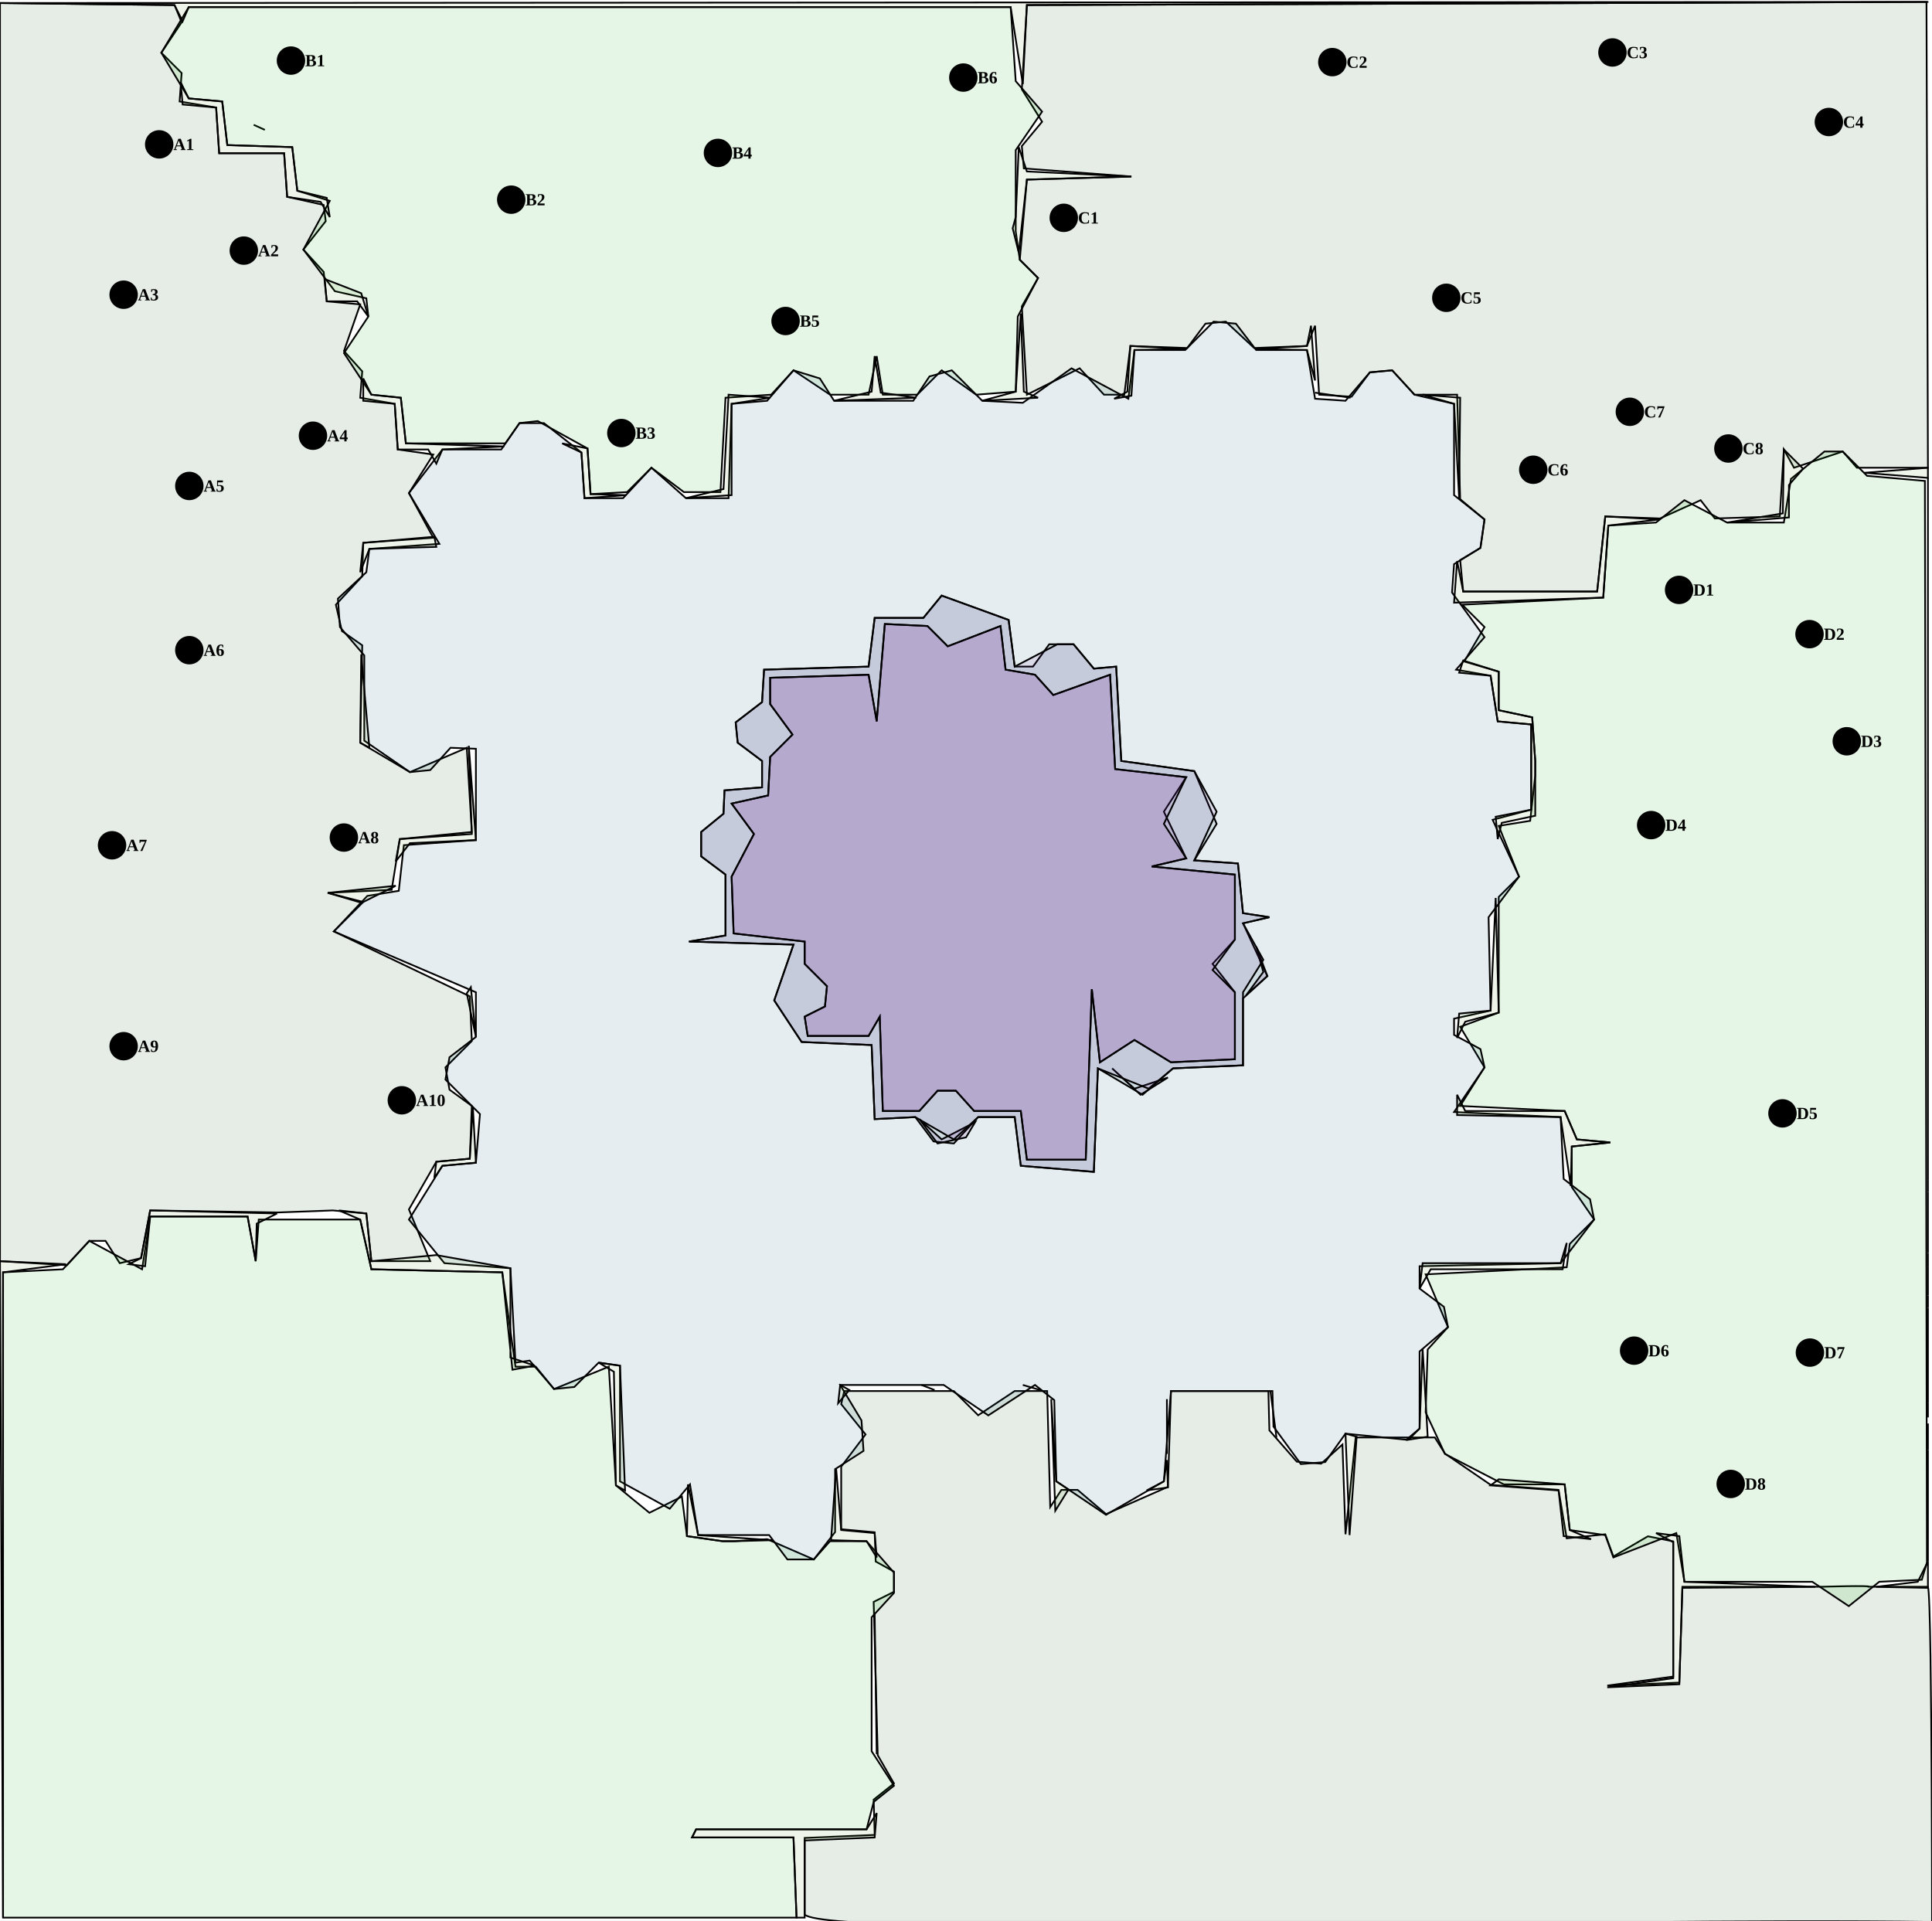
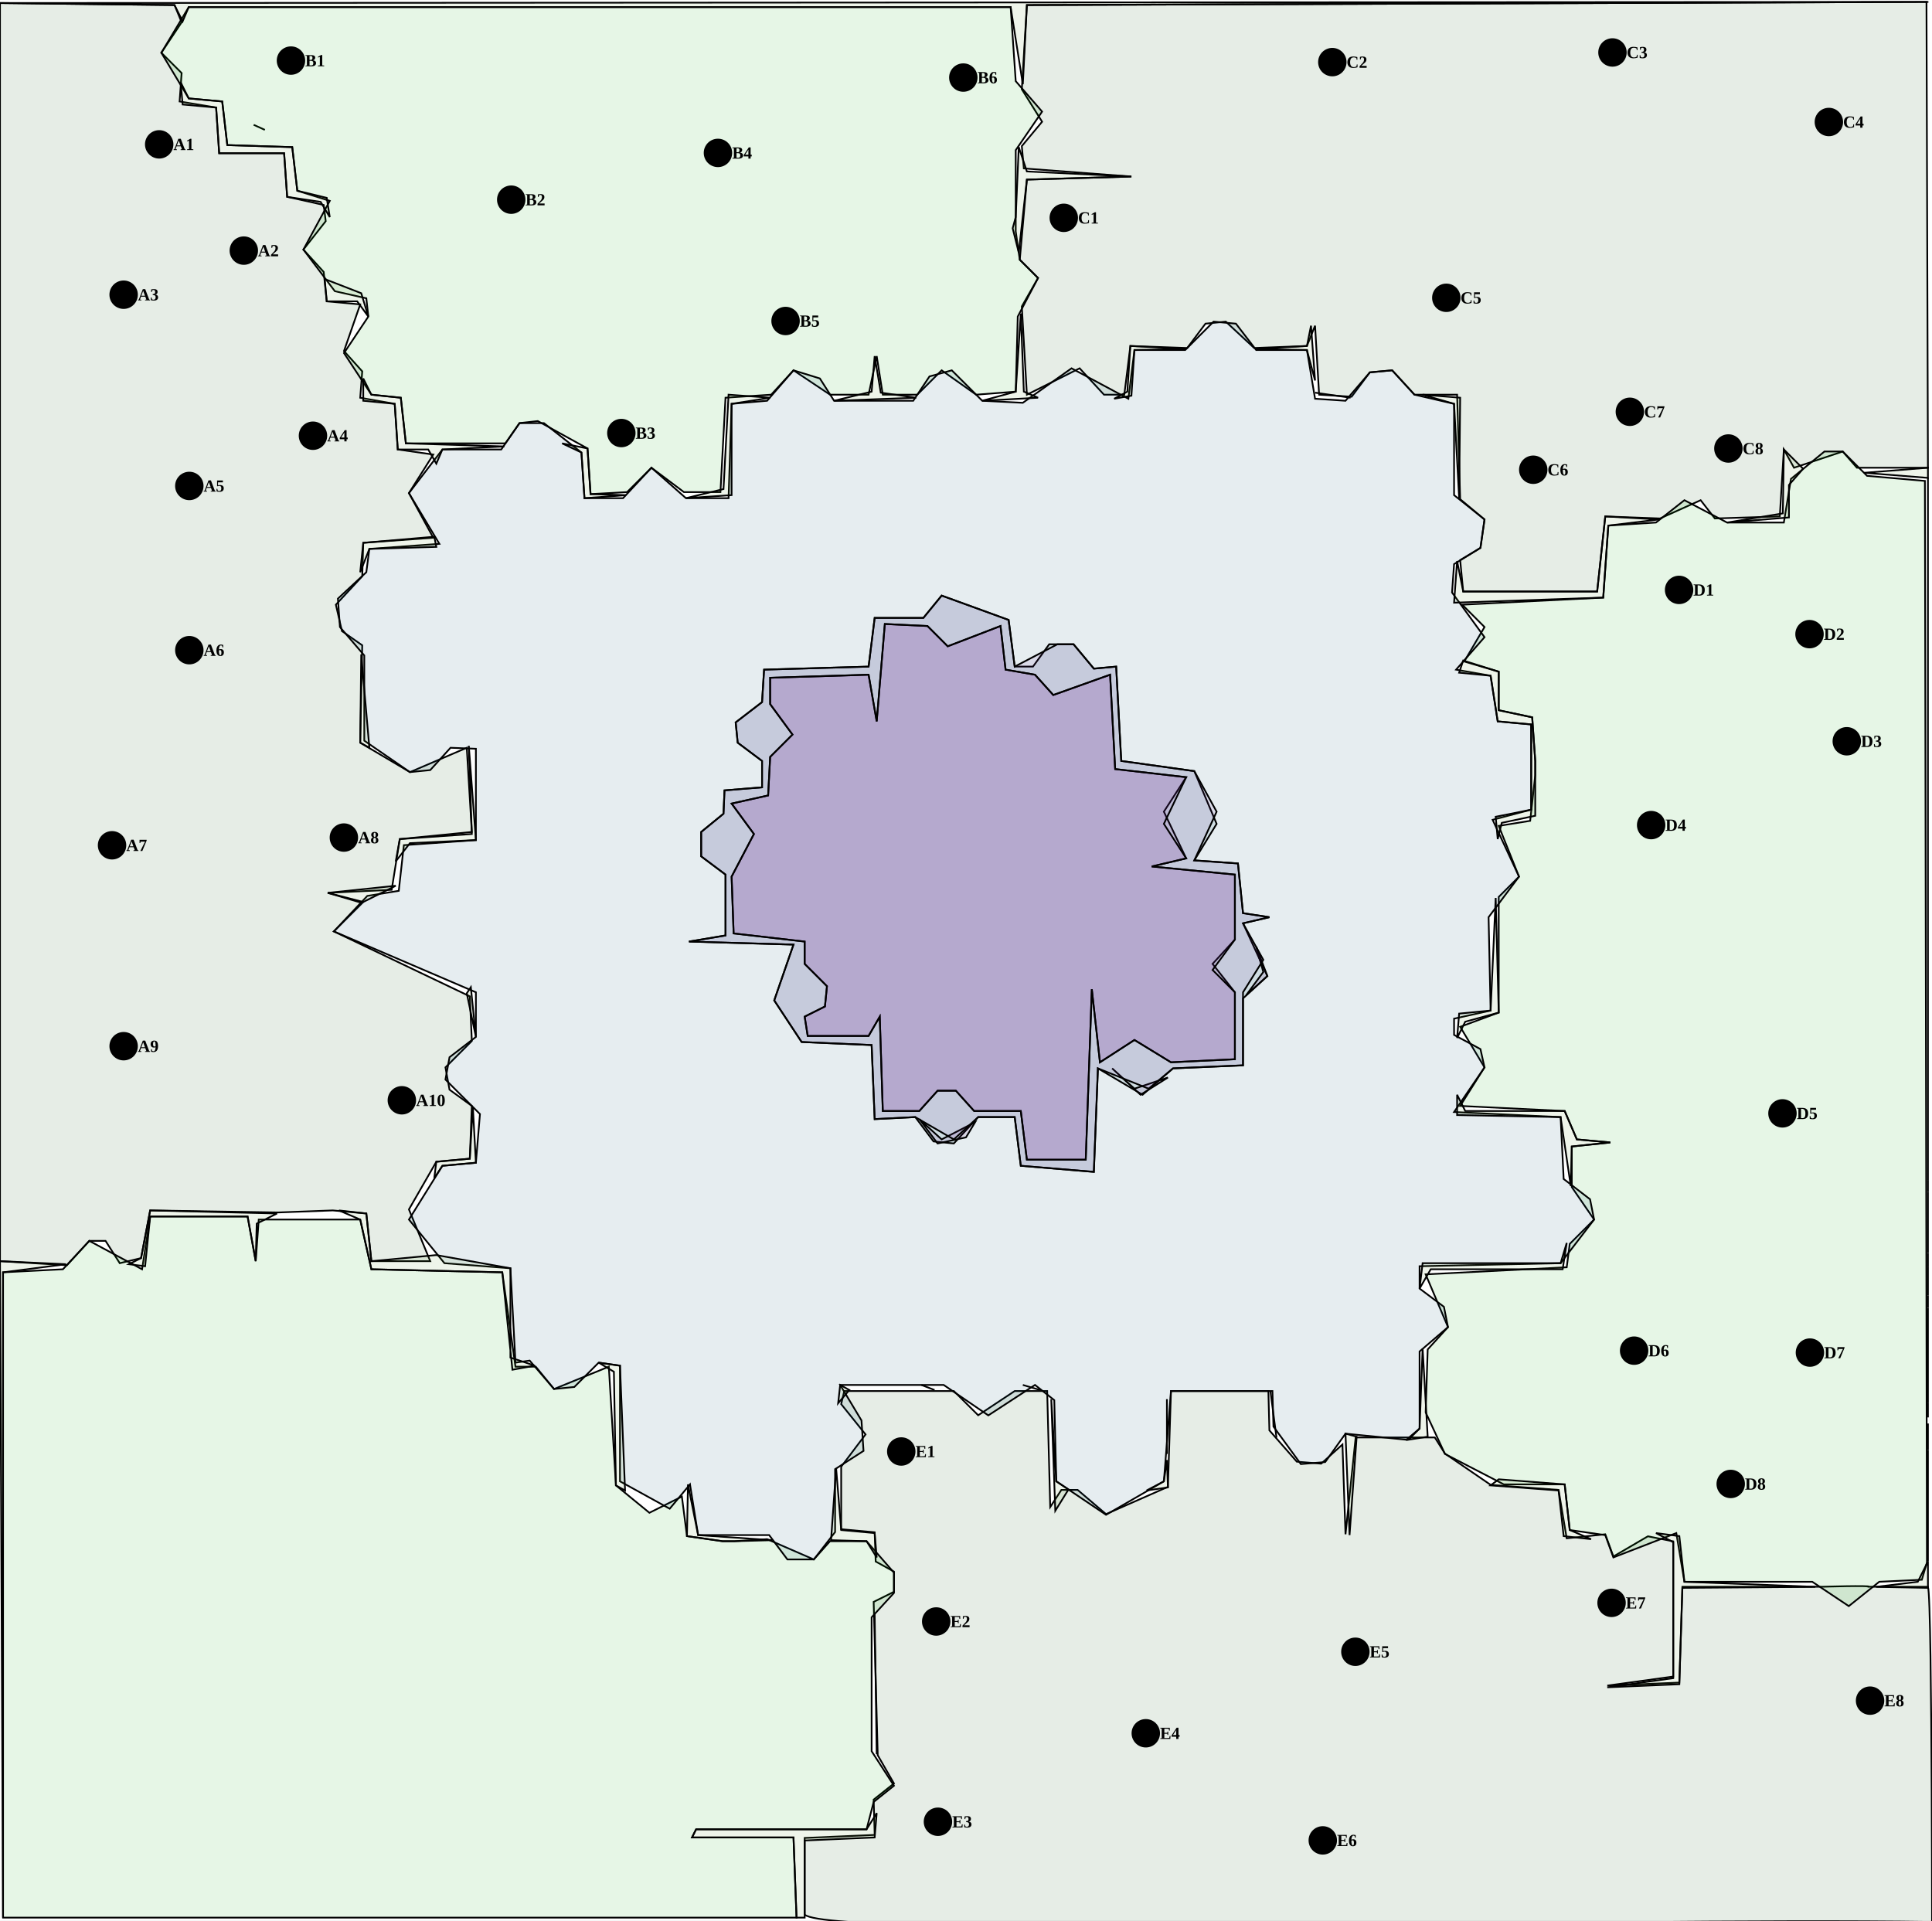
<svg xmlns="http://www.w3.org/2000/svg" width="1360" height="1352" viewBox="0 0 1360 1352">
  <rect x="0" y="0" width="1360" height="1352" fill="white" />
  <g>
    <path d="M 0 2.14 L 122.86 3.57 L 127.86 15.71 L 113.57 37.14 L 127.86 51.43 L 126.43 71.43 L 152.14 75.71 L 154.29 107.86 L 200 107.86 L 202.14 138.57 L 227.86 144.29 L 229.29 155.71 L 213.57 175.71 L 227.86 191.43 L 230 212.14 L 253.57 214.29 L 242.14 247.14 L 255 261.43 L 253.57 280 L 277.86 284.29 L 280 316.43 L 305 320 L 287.86 347.14 L 305 378.57 L 255.71 382.14 L 255 405.71 L 236.43 425.71 L 240.71 444.29 L 255 454.29 L 253.57 522.86 L 288.57 543.57 L 328.57 526.43 L 332.14 585.71 L 281.43 590.71 L 275.71 626.43 L 230.71 628.57 L 255 635.71 L 235 655.71 L 330.71 701.43 L 332.14 732.86 L 313.57 751.43 L 316.43 767.14 L 332.14 778.57 L 330.71 815.71 L 307.14 817.86 L 287.86 851.43 L 302.86 887.86 L 261.43 887.86 L 257.86 854.29 L 234.29 852.14 L 195.71 853.57 L 105.71 852.14 L 99.29 885.71 L 84.29 889.29 L 74.29 873.57 L 62.86 873.57 L 47.14 890.71 L 0 887.86 L 0 2.14 Z" fill="#024701" fill-opacity="0.10" stroke="#000000" stroke-width="1.2" />
    <path d="M 1357.14 329.29 L 1307.14 329.29 L 1297.14 317.86 L 1262.86 329.29 L 1255.71 316.43 L 1252.86 363.57 L 1207.14 365 L 1197.14 352.14 L 1168.57 365 L 1130 363.57 L 1124.29 416.43 L 1030 416.43 L 1027.86 394.29 L 1042.14 385.71 L 1045 365.71 L 1027.86 351.43 L 1025.71 277.86 L 995.71 277.86 L 980 260.71 L 964.29 262.14 L 951.43 279.29 L 928.57 277.86 L 925.71 229.29 L 920 243.57 L 882.86 245 L 862.86 226.43 L 848.57 227.86 L 835.71 245 L 795.71 243.57 L 791.43 277.86 L 777.14 277.86 L 760 259.29 L 722.86 277.86 L 719.29 215.71 L 730.71 195.71 L 717.86 182.86 L 722.86 126.43 L 796.43 124.29 L 720.71 118.57 L 719.29 102.86 L 733.57 85.71 L 719.29 62.86 L 722.86 3.57 L 1356.118 1.352 L 1357.14 329.29 Z" fill="#024701" fill-opacity="0.10" stroke="#000000" stroke-width="1.2" />
    <path d="M1357.14,830.71 L1357.14,336.43 Z" fill="#024701" fill-opacity="0.10" stroke="#000000" stroke-width="1.2" />
    <path d="M1357.14,882.14 L1357.14,839.29 Z" fill="#024701" fill-opacity="0.10" stroke="#000000" stroke-width="1.2" />
    <path d="M1357.14,912.14 L1357.14,892.14 Z" fill="#024701" fill-opacity="0.10" stroke="#000000" stroke-width="1.2" />
    <path d="M1357.14,987.86 L1357.14,920.71 Z" fill="#024701" fill-opacity="0.10" stroke="#000000" stroke-width="1.2" />
    <path d="M1357.14,1099.29 L1357.14,1020.71 Z" fill="#024701" fill-opacity="0.10" stroke="#000000" stroke-width="1.2" />
    <path d="M 566.43 1347.89 L 566.43 1293.91 L 615.71 1291.78 L 615 1266.92 L 629.29 1255.56 L 617.86 1235.67 L 615 1127.72 L 629.29 1120.62 L 629.29 1106.41 L 616.43 1099.31 L 615.71 1078.72 L 592.14 1076.58 L 592.14 1032.56 L 609.29 1009.83 L 592.14 988.517 L 594.29 979.29 L 671.43 979.29 L 688.57 996.333 L 714.29 979.29 L 737.14 979.29 L 739.29 1060.96 L 747.14 1048.89 L 758.57 1048.89 L 778.57 1065.93 L 822.14 1046.75 L 824.29 979.29 L 892.86 979.29 L 893.57 1006.98 L 912.86 1029.01 L 930 1030.42 L 945 1016.92 L 947.14 1080.13 L 954.29 1011.95 L 1010 1011.95 L 1017.14 1023.32 L 1049.29 1045.33 L 1097.14 1048.89 L 1102.86 1082.98 L 1130 1080.13 L 1135.71 1095.76 L 1160 1081.56 L 1177.86 1085.11 L 1177.86 1180.28 L 1131.43 1186.67 L 1182.14 1184.54 L 1184.29 1117.07 L 1282.86 1117.07 C 1282.86 1117.07 1317.16 1116.04 1315.71 1117.07 L 1357.14 1117.07 C 1360.34 1124.97 1359.992 1413.1 1360.071 1361.619 C 1360.118 1330.863 1410.033 1353.778 1360.432 1353.051 C 1127.58 1349.638 585.441 1365.21 566.43 1347.89 Z" fill="#024701" fill-opacity="0.10" stroke="#000000" stroke-width="1.2" style="" />
    <path d="M178.57,87.86 L186.43,91.43 L178.57,87.86 Z" fill="#024701" fill-opacity="0.10" stroke="#000000" stroke-width="1.2" />
    <path d="M398.57,106.43 L398.57,106.43 Z" fill="#024701" fill-opacity="0.10" stroke="#000000" stroke-width="1.2" />
    <path d="M427.14,186.43 L427.14,186.43 Z" fill="#024701" fill-opacity="0.10" stroke="#000000" stroke-width="1.2" />
    <path d="M558.57,207.86 L558.57,207.86 Z" fill="#024701" fill-opacity="0.10" stroke="#000000" stroke-width="1.2" />
    <path d="M692.86,242.14 L692.86,242.14 Z" fill="#024701" fill-opacity="0.10" stroke="#000000" stroke-width="1.2" />
    <path d="M1315.71,937.86 L1315.71,937.86 Z" fill="#024701" fill-opacity="0.10" stroke="#000000" stroke-width="1.2" />
    <path d="M100.00,949.29 L100.00,949.29 Z" fill="#024701" fill-opacity="0.10" stroke="#000000" stroke-width="1.2" />
    <path d="M1184.29,986.43 L1184.29,986.43 Z" fill="#024701" fill-opacity="0.10" stroke="#000000" stroke-width="1.2" />
    <path d="M307.14,1083.57 L307.14,1083.57 Z" fill="#024701" fill-opacity="0.10" stroke="#000000" stroke-width="1.2" />
    <path d="M54.29,1130.71 L54.29,1130.71 Z" fill="#024701" fill-opacity="0.10" stroke="#000000" stroke-width="1.2" />
    <path d="M478.57,1137.86 L478.57,1137.86 Z" fill="#024701" fill-opacity="0.10" stroke="#000000" stroke-width="1.2" />
    <path d="M258.57,1230.71 L258.57,1230.71 Z" fill="#024701" fill-opacity="0.10" stroke="#000000" stroke-width="1.2" />
    <path d="M 2.14 1350 L 2.14 895.71 L 44.29 893.57 L 62.86 873.57 L 100 893.57 L 105.71 856.43 L 174.29 856.43 L 180 887.86 L 182.14 858.57 L 253.57 858.57 L 261.43 893.57 L 353.57 895.71 L 362.86 962.14 L 377.14 962.14 L 390 977.86 L 428.57 962.14 L 433.57 1045.71 L 457.14 1065 L 480 1053.57 L 483.57 1081.43 L 508.57 1085 L 517.14 1085 L 540 1083.57 L 572.86 1097.86 L 584.29 1085 L 610 1085 L 629.29 1107.14 L 629.29 1121.43 L 613.57 1138.57 L 613.57 1232.86 L 629.29 1257.14 L 615 1268.57 L 610 1287.86 L 490 1287.86 L 487.14 1293.57 L 558.57 1293.57 L 560.71 1350 L 2.14 1350 Z" fill="#01a903" fill-opacity="0.10" stroke="#000000" stroke-width="1.2" />
    <path d="M 132.86 5 L 711.43 5 L 715 57.14 L 733.57 78.57 L 715 105.71 L 715 152.86 L 715 162.86 L 717.86 182.86 L 730.71 195.71 L 716.43 222.86 L 715 275.71 L 687.14 277.86 L 662.86 260.71 L 645.71 277.86 L 621.43 277.86 L 617.14 250.71 L 611.43 277.86 L 584.29 277.86 L 558.57 260.71 L 542.86 277.86 L 510.71 280 L 507.14 346.43 L 481.43 346.43 L 458.57 329.29 L 441.43 346.43 L 415.71 347.86 L 413.57 315.71 L 378.57 296.43 L 365.71 297.86 L 355.71 312.14 L 285.71 312.14 L 282.14 280 L 261.43 277.86 L 242.14 248.57 L 259.29 222.86 L 257.86 210 L 235.71 205 L 213.57 175.71 L 232.14 141.43 L 209.29 134.29 L 205.71 103.57 L 160 102.14 L 156.43 71.43 L 132.86 69.29 L 113.57 37.14 L 132.86 5 Z" fill="#01a903" fill-opacity="0.10" stroke="#000000" stroke-width="1.2" />
    <path d="M 1284.29 317.86 L 1297.14 317.86 L 1314.29 335 L 1355 338.57 L 1356.43 1100 L 1352.86 1112.14 L 1322.86 1113.57 L 1301.43 1130.71 L 1275.71 1113.57 L 1185.71 1113.57 L 1180 1079.29 L 1135.71 1096.43 L 1130 1080.71 L 1105 1077.14 L 1101.43 1045 L 1058.57 1045 L 1017.14 1023.57 L 1003.57 994.29 L 1005 950 L 1019.29 934.29 L 1003.57 897.14 L 1102.86 892.14 L 1105 875.71 L 1122.14 858.57 L 1106.43 835.71 L 1106.43 807.14 L 1133.57 804.29 L 1110 802.14 L 1101.43 782.14 L 1027.86 778.57 L 1045 751.43 L 1027.86 722.86 L 1055 712.86 L 1055 631.43 L 1069.29 617.14 L 1055 581.43 L 1077.14 577.86 L 1080.71 545.71 L 1080.71 535.71 L 1078.57 505 L 1055 500 L 1055 472.86 L 1030.71 465.71 L 1045 441.43 L 1029.29 425.71 L 1128.57 420.71 L 1132.14 370 L 1165.71 367.86 L 1185.71 352.14 L 1215.71 367.86 L 1255.71 367.86 L 1260.71 337.14 L 1284.29 317.86 Z" fill="#01a903" fill-opacity="0.10" stroke="#000000" stroke-width="1.2" />
    <path d="M 854.29 226.43 L 870 227.86 L 884.29 246.43 L 920 246.43 L 925.71 280.71 L 947.14 282.14 L 964.29 262.14 L 980 260.71 L 995.71 277.86 L 1023.57 284.29 L 1023.57 348.57 L 1045 365.71 L 1042.14 385.71 L 1023.57 397.14 L 1022.14 417.14 L 1045 448.57 L 1025 471.43 L 1049.29 475.71 L 1054.29 507.86 L 1077.86 510 L 1077.86 570 L 1050.71 577.14 L 1069.29 617.14 L 1047.86 645.71 L 1049.29 711.43 L 1023.57 717.14 L 1023.57 728.57 L 1042.14 738.57 L 1045 751.43 L 1023.57 782.86 L 1098.57 786.43 L 1100.71 830 L 1119.29 844.29 L 1122.14 858.57 L 1098.57 889.29 L 999.29 891.43 L 999.29 907.14 L 1016.43 920 L 1019.29 934.29 L 999.29 951.43 L 999.29 1005.71 L 990 1013.57 L 947.14 1009.29 L 932.86 1029.29 L 915.71 1030.71 L 896.43 1004.29 L 895.71 979.29 L 824.29 979.29 L 819.29 1042.86 L 778.57 1066.43 L 743.57 1042.86 L 742.14 985.71 L 728.57 975 L 695.71 996.43 L 664.29 975 L 591.43 975 L 606.43 1000 L 607.86 1021.43 L 587.86 1034.29 L 587.86 1078.57 L 572.86 1097.86 L 554.29 1097.86 L 541.43 1080.71 L 491.43 1080.71 L 485.71 1045 L 471.43 1062.14 L 436.43 1042.86 L 436.43 961.43 L 421.43 959.29 L 404.29 976.43 L 390 977.86 L 372.86 957.86 L 362.86 959.29 L 359.29 892.86 L 312.86 889.29 L 287.86 858.57 L 311.43 820.71 L 335 818.57 L 337.86 784.29 L 313.57 760 L 316.43 744.29 L 335 730 L 335 698.57 L 235 655.71 L 258.57 630.71 L 280.71 627.14 L 284.29 595 L 335 591.43 L 335 527.14 L 317.14 526.43 L 302.86 542.14 L 288.57 543.57 L 256.43 521.43 L 256.43 461.43 L 239.29 441.43 L 237.86 421.43 L 257.86 402.86 L 260 386.43 L 309.29 382.86 L 287.86 347.14 L 311.43 316.43 L 352.86 316.43 L 365.71 297.86 L 382.86 297.86 L 409.29 318.57 L 411.43 350.71 L 438.57 350.71 L 458.57 329.29 L 482.86 350.71 L 512.86 350.71 L 515 284.29 L 540 282.14 L 558.57 260.71 L 577.14 266.43 L 587.14 282.14 L 642.86 282.14 L 654.29 265 L 670 260.71 L 691.43 282.14 L 720 283.57 L 754.29 259.29 L 794.29 280.71 L 798.57 246.43 L 834.29 246.43 L 854.29 226.43 Z" fill="#034e6a" fill-opacity="0.10" stroke="#000000" stroke-width="1.2" />
    <path d="M662.86,419.29 L650.00,435.00 L615.71,435.00 L611.43,469.29 L537.86,471.43 L536.43,494.29 L517.86,508.57 L519.29,522.86 L536.43,535.71 L536.43,554.29 L510.00,556.43 L509.29,572.86 L493.57,585.71 L493.57,602.86 L510.71,615.71 L510.71,658.57 L485.00,662.86 L558.57,665.00 L545.00,704.29 L564.29,733.57 L613.57,735.71 L615.71,787.86 L644.29,786.43 L657.14,803.57 L671.43,805.00 L688.57,786.43 L714.29,786.43 L718.57,820.71 L770.00,825.00 L772.86,752.14 L804.29,770.71 L825.71,752.14 L875.00,750.00 L875.00,702.86 L892.14,687.14 L875.00,650.00 L893.57,645.71 L875.00,642.86 L871.43,607.86 L840.71,605.71 L856.43,580.00 L840.71,542.86 L789.29,535.71 L785.71,469.29 L770.00,470.71 L755.71,453.57 L738.57,453.57 L727.14,469.29 L714.29,469.29 L710.00,436.43 L662.86,419.29 Z" fill="#034e6a" fill-opacity="0.10" stroke="#000000" stroke-width="1.2" />
    <path d="M798.57,423.57 L798.57,423.57 Z" fill="#034e6a" fill-opacity="0.10" stroke="#000000" stroke-width="1.2" />
    <path d="M622.86,439.29 L652.86,440.71 L667.14,455.00 L704.29,440.71 L707.86,471.43 L728.57,475.00 L741.43,489.29 L781.43,475.00 L785.00,541.43 L835.00,547.14 L819.29,571.43 L835.00,604.29 L810.71,610.00 L869.29,615.71 L869.29,661.43 L853.57,678.57 L869.29,698.57 L869.29,745.71 L824.29,747.86 L798.57,732.14 L774.29,747.86 L768.57,696.43 L764.29,816.43 L722.86,816.43 L718.57,782.14 L685.71,782.14 L672.86,767.86 L660.00,767.86 L647.14,782.14 L621.43,782.14 L619.29,715.71 L611.43,729.29 L568.57,729.29 L566.43,715.71 L580.71,708.57 L582.14,694.29 L566.43,678.57 L566.43,662.86 L516.43,657.14 L515.00,617.14 L530.71,587.14 L515.00,565.71 L540.71,560.00 L542.14,532.86 L557.86,517.14 L542.14,495.71 L542.14,477.14 L611.43,475.00 L617.14,507.86 L622.86,439.29 Z" fill="#600880" fill-opacity="0.10" stroke="#000000" stroke-width="1.2" />
    <path d="M738.57,453.57 L738.57,453.57 Z" fill="#600880" fill-opacity="0.10" stroke="#000000" stroke-width="1.2" />
    <path d="M884.29,666.43 L892.14,687.14 L877.14,700.71 L889.29,684.29 L884.29,666.43 Z" fill="#600880" fill-opacity="0.10" stroke="#000000" stroke-width="1.2" />
    <path d="M782.86,752.14 L798.57,766.43 L822.14,758.57 L802.86,770.71 L782.86,752.14 Z" fill="#600880" fill-opacity="0.10" stroke="#000000" stroke-width="1.2" />
    <path d="M647.14,787.86 L662.86,802.14 L686.43,790.00 L680.00,800.71 L660.00,805.00 L647.14,787.86 Z" fill="#600880" fill-opacity="0.10" stroke="#000000" stroke-width="1.2" />
    <path d="M891.43,837.86 L891.43,837.86 Z" fill="#600880" fill-opacity="0.10" stroke="#000000" stroke-width="1.2" />
    <path d="M914.29,839.29 L914.29,839.29 Z" fill="#600880" fill-opacity="0.10" stroke="#000000" stroke-width="1.2" />
    <path d="M900.00,840.71 L900.00,840.71 Z" fill="#600880" fill-opacity="0.10" stroke="#000000" stroke-width="1.2" />
    <path d="M921.43,840.71 L921.43,840.71 Z" fill="#600880" fill-opacity="0.10" stroke="#000000" stroke-width="1.2" />
    <path d="M724.29,887.86 L724.29,887.86 Z" fill="#600880" fill-opacity="0.10" stroke="#000000" stroke-width="1.2" />
    <path d="M727.14,902.14 L727.14,902.14 Z" fill="#600880" fill-opacity="0.10" stroke="#000000" stroke-width="1.2" />
    <path d="M735.71,902.14 L735.71,902.14 Z" fill="#600880" fill-opacity="0.10" stroke="#000000" stroke-width="1.2" />
    <path d="M742.86,903.57 L742.86,903.57 Z" fill="#600880" fill-opacity="0.10" stroke="#000000" stroke-width="1.2" />
    <path d="M562.86,960.71 L562.86,960.71 Z" fill="#600880" fill-opacity="0.10" stroke="#000000" stroke-width="1.2" />
    <path d="M515.71,969.29 L515.71,969.29 Z" fill="#600880" fill-opacity="0.10" stroke="#000000" stroke-width="1.2" />
    <path d="M565.71,969.29 L565.71,969.29 Z" fill="#600880" fill-opacity="0.10" stroke="#000000" stroke-width="1.2" />
    <path d="M 1357.471 1.352 L 722.86 3.57 L 720 59.29 L 711.43 5 L 132.86 5 L 128.57 15 L 122.86 3.57 L 0 2.14 L 1357.471 1.352 Z" fill="#528c2a" fill-opacity="0.10" stroke="#000000" stroke-width="1.2" />
    <path d="M1357.14,336.43 L1312.14,332.86 L1357.14,329.29 Z" fill="#528c2a" fill-opacity="0.10" stroke="#000000" stroke-width="1.2" />
    <path d="M1357.14,839.29 L1357.14,830.71 Z" fill="#528c2a" fill-opacity="0.10" stroke="#000000" stroke-width="1.2" />
    <path d="M0.00,887.86 L46.43,890.00 L2.14,895.71 L2.14,1350.00 Z" fill="#528c2a" fill-opacity="0.10" stroke="#000000" stroke-width="1.2" />
    <path d="M1357.14,892.14 L1357.14,882.14 Z" fill="#528c2a" fill-opacity="0.10" stroke="#000000" stroke-width="1.2" />
    <path d="M1357.14,920.71 L1357.14,912.14 Z" fill="#528c2a" fill-opacity="0.10" stroke="#000000" stroke-width="1.2" />
    <path d="M1357.14,997.86 L1357.14,987.86 Z" fill="#528c2a" fill-opacity="0.10" stroke="#000000" stroke-width="1.2" />
    <path d="M1357.14,1020.71 L1357.14,1002.14 Z" fill="#528c2a" fill-opacity="0.10" stroke="#000000" stroke-width="1.2" />
    <path d="M1357.14,1117.86 L1320.71,1117.14 L1350.00,1113.57 L1357.14,1099.29 Z" fill="#528c2a" fill-opacity="0.10" stroke="#000000" stroke-width="1.2" />
    <path d="M 560.71 1350 L 558.57 1293.57 L 487.14 1293.57 L 490 1287.86 L 610 1287.86 L 617.14 1276.43 L 615.71 1293.57 L 566.43 1295.71 L 566.43 1350 L 560.71 1350 Z" fill="#528c2a" fill-opacity="0.10" stroke="#000000" stroke-width="1.2" />
    <path d="M511.43,42.14 L511.43,42.14 Z" fill="#528c2a" fill-opacity="0.10" stroke="#000000" stroke-width="1.2" />
    <path d="M127.14,57.86 L132.86,69.29 L156.43,71.43 L160.00,102.14 L205.71,103.57 L209.29,134.29 L230.00,139.29 L232.14,152.86 L225.71,142.14 L202.14,138.57 L200.00,107.86 L154.29,107.86 L152.14,75.71 L128.57,73.57 L127.14,57.86 Z" fill="#528c2a" fill-opacity="0.10" stroke="#000000" stroke-width="1.2" />
    <path d="M181.43,69.29 L181.43,69.29 Z" fill="#528c2a" fill-opacity="0.10" stroke="#000000" stroke-width="1.2" />
    <path d="M 717.14 103.57 L 722.86 120.71 L 796.43 124.29 L 722.86 126.43 L 717.14 177.86 L 712.86 160.71 L 715 152.86 L 717.14 103.57 Z" fill="#528c2a" fill-opacity="0.10" stroke="#000000" stroke-width="1.2" />
    <path d="M427.14,166.43 L427.14,166.43 Z" fill="#528c2a" fill-opacity="0.10" stroke="#000000" stroke-width="1.2" />
    <path d="M772.86,173.57 L772.86,173.57 Z" fill="#528c2a" fill-opacity="0.10" stroke="#000000" stroke-width="1.2" />
    <path d="M228.57,196.43 L254.29,206.43 L259.29,222.86 L251.43,212.14 L230.00,212.14 L228.57,196.43 Z" fill="#528c2a" fill-opacity="0.10" stroke="#000000" stroke-width="1.2" />
    <path d="M691.43,220.71 L691.43,220.71 Z" fill="#528c2a" fill-opacity="0.10" stroke="#000000" stroke-width="1.2" />
    <path d="M718.57,220.71 L720.71,275.71 L730.71,280.00 L691.43,282.14 L715.00,275.71 L718.57,220.71 Z" fill="#528c2a" fill-opacity="0.10" stroke="#000000" stroke-width="1.2" />
    <path d="M922.86,229.29 L925.71,267.86 L920.00,246.43 L883.57,245.71 L920.00,243.57 L922.86,229.29 Z" fill="#528c2a" fill-opacity="0.10" stroke="#000000" stroke-width="1.2" />
    <path d="M795.71,243.57 L835.00,245.71 L798.57,246.43 L796.43,278.57 L784.29,280.71 L793.57,275.71 L795.71,243.57 Z" fill="#528c2a" fill-opacity="0.10" stroke="#000000" stroke-width="1.2" />
    <path d="M615.71,250.71 L620.00,276.43 L645.00,280.00 L587.14,282.14 L613.57,275.71 L615.71,250.71 Z" fill="#528c2a" fill-opacity="0.10" stroke="#000000" stroke-width="1.2" />
    <path d="M490.00,259.29 L490.00,259.29 Z" fill="#528c2a" fill-opacity="0.10" stroke="#000000" stroke-width="1.2" />
    <path d="M255.71,266.43 L261.43,277.86 L282.14,280.00 L285.71,312.14 L355.00,314.29 L311.43,316.43 L307.14,326.43 L301.43,316.43 L280.00,316.43 L277.86,284.29 L255.71,282.14 L255.71,266.43 Z" fill="#528c2a" fill-opacity="0.10" stroke="#000000" stroke-width="1.2" />
    <path d="M925.71,276.43 L950.71,280.00 L925.71,276.43 Z" fill="#528c2a" fill-opacity="0.10" stroke="#000000" stroke-width="1.2" />
    <path d="M512.86,277.86 L542.14,280.00 L515.00,284.29 L515.00,348.57 L482.86,350.71 L509.29,344.29 L512.86,277.86 Z" fill="#528c2a" fill-opacity="0.10" stroke="#000000" stroke-width="1.2" />
    <path d="M1001.43,277.86 L1027.86,280.00 L1027.14,350.71 L1023.57,284.29 L1001.43,277.86 Z" fill="#528c2a" fill-opacity="0.10" stroke="#000000" stroke-width="1.2" />
    <path d="M395.71,312.14 L413.57,315.71 L415.71,347.86 L440.71,348.57 L411.43,350.71 L409.29,318.57 L395.71,312.14 Z" fill="#528c2a" fill-opacity="0.10" stroke="#000000" stroke-width="1.2" />
    <path d="M1255.71,316.43 L1269.29,330.00 L1259.29,341.43 L1259.29,364.29 L1215.71,367.86 L1255.00,361.43 L1255.71,316.43 Z" fill="#528c2a" fill-opacity="0.10" stroke="#000000" stroke-width="1.2" />
    <path d="M1130.00,363.57 L1167.86,365.71 L1132.14,370.00 L1128.57,420.71 L1023.57,424.29 L1025.71,395.00 L1030.00,416.43 L1124.29,416.43 L1130.00,363.57 Z" fill="#528c2a" fill-opacity="0.10" stroke="#000000" stroke-width="1.2" />
    <path d="M305.71,377.86 L307.14,385.00 L260.00,386.43 L253.57,402.86 L255.71,382.14 L305.71,377.86 Z" fill="#528c2a" fill-opacity="0.10" stroke="#000000" stroke-width="1.2" />
    <path d="M1292.86,400.71 L1292.86,400.71 Z" fill="#528c2a" fill-opacity="0.10" stroke="#000000" stroke-width="1.2" />
    <path d="M1302.86,417.86 L1302.86,417.86 Z" fill="#528c2a" fill-opacity="0.10" stroke="#000000" stroke-width="1.2" />
    <path d="M254.29,460.71 L260.00,526.43 L253.57,522.86 L254.29,460.71 Z" fill="#528c2a" fill-opacity="0.10" stroke="#000000" stroke-width="1.2" />
    <path d="M 1030 465 L 1055 472.86 L 1055 500 L 1078.57 505 L 1080.71 535.71 L 1080.71 545.71 L 1080.71 574.29 L 1057.14 579.29 L 1054.29 590.71 L 1052.86 575 L 1077.86 570 L 1077.86 510 L 1054.29 507.86 L 1049.29 475.71 L 1027.14 473.57 L 1030 465 Z" fill="#528c2a" fill-opacity="0.10" stroke="#000000" stroke-width="1.2" />
    <path d="M1217.14,519.29 L1217.14,519.29 Z" fill="#528c2a" fill-opacity="0.10" stroke="#000000" stroke-width="1.2" />
    <path d="M330.00,525.00 L335.00,591.43 L288.57,593.57 L278.57,606.43 L281.43,590.71 L332.14,587.14 L330.00,525.00 Z" fill="#528c2a" fill-opacity="0.10" stroke="#000000" stroke-width="1.2" />
    <path d="M1127.14,557.86 L1127.14,557.86 Z" fill="#528c2a" fill-opacity="0.10" stroke="#000000" stroke-width="1.2" />
    <path d="M1232.86,607.86 L1232.86,607.86 Z" fill="#528c2a" fill-opacity="0.10" stroke="#000000" stroke-width="1.2" />
    <path d="M278.57,623.57 L255.71,635.00 L230.71,628.57 L278.57,623.57 Z" fill="#528c2a" fill-opacity="0.10" stroke="#000000" stroke-width="1.2" />
    <path d="M1052.86,632.14 L1055.00,712.86 L1031.43,719.29 L1025.71,730.71 L1027.14,713.57 L1049.29,711.43 L1052.86,632.14 Z" fill="#528c2a" fill-opacity="0.10" stroke="#000000" stroke-width="1.2" />
    <path d="M1292.86,647.86 L1292.86,647.86 Z" fill="#528c2a" fill-opacity="0.10" stroke="#000000" stroke-width="1.2" />
    <path d="M 328.57 699.29 L 331.43 695 L 335 730 L 328.57 699.29 Z" fill="#528c2a" fill-opacity="0.10" stroke="#000000" stroke-width="1.2" />
    <path d="M1025.71,770.71 L1031.43,782.14 L1101.43,782.14 L1110.00,802.14 L1133.57,804.29 L1106.43,807.14 L1105.71,835.00 L1098.57,786.43 L1025.71,785.00 L1025.71,770.71 Z" fill="#528c2a" fill-opacity="0.10" stroke="#000000" stroke-width="1.2" />
    <path d="M332.86,779.29 L335.00,818.57 L311.43,820.71 L305.71,829.29 L307.14,817.86 L330.71,815.71 L332.86,779.29 Z" fill="#528c2a" fill-opacity="0.10" stroke="#000000" stroke-width="1.2" />
    <path d="M 99.29 885.71 L 105.71 852.14 L 195 854.29 L 180.71 861.43 L 180 887.86 L 174.29 856.43 L 105.71 856.43 L 102.14 891.43 L 90.71 890 L 99.29 885.71 Z" fill="#528c2a" fill-opacity="0.10" stroke="#000000" stroke-width="1.2" />
    <path d="M 238.57 852.14 L 257.86 854.29 L 261.43 887.86 L 307.14 883.57 L 359.29 892.86 L 359.29 955.71 L 376.43 961.43 L 360.71 964.29 L 353.57 895.71 L 261.43 893.57 L 253.57 858.57 L 238.57 852.14 Z" fill="#528c2a" fill-opacity="0.10" stroke="#000000" stroke-width="1.2" />
    <path d="M1102.86,875.00 L1100.00,893.57 L1007.14,893.57 L999.29,907.14 L1001.43,889.29 L1098.57,889.29 L1102.86,875.00 Z" fill="#528c2a" fill-opacity="0.10" stroke="#000000" stroke-width="1.2" />
    <path d="M1180.00,925.00 L1180.00,925.00 Z" fill="#528c2a" fill-opacity="0.10" stroke="#000000" stroke-width="1.2" />
    <path d="M107.14,943.57 L107.14,943.57 Z" fill="#528c2a" fill-opacity="0.10" stroke="#000000" stroke-width="1.2" />
    <path d="M1001.43,949.29 L1005.00,1011.43 L991.43,1013.57 L999.29,1005.71 L1001.43,949.29 Z" fill="#528c2a" fill-opacity="0.10" stroke="#000000" stroke-width="1.2" />
    <path d="M421.43,959.29 L436.43,961.43 L440.00,1049.29 L433.57,1045.71 L432.14,965.71 L421.43,959.29 Z" fill="#528c2a" fill-opacity="0.10" stroke="#000000" stroke-width="1.2" />
    <path d="M1184.29,965.00 L1184.29,965.00 Z" fill="#528c2a" fill-opacity="0.10" stroke="#000000" stroke-width="1.2" />
    <path d="M591.43,975.00 L597.86,978.57 L590.00,987.86 L591.43,975.00 Z" fill="#528c2a" fill-opacity="0.10" stroke="#000000" stroke-width="1.2" />
    <path d="M648.57,975.00 L657.86,978.57 L648.57,975.00 Z" fill="#528c2a" fill-opacity="0.10" stroke="#000000" stroke-width="1.2" />
    <path d="M664.29,975.00 L664.29,975.00 Z" fill="#528c2a" fill-opacity="0.10" stroke="#000000" stroke-width="1.2" />
    <path d="M720.00,975.00 L732.14,978.57 L720.00,975.00 Z" fill="#528c2a" fill-opacity="0.10" stroke="#000000" stroke-width="1.2" />
    <path d="M894.29,979.29 L898.57,1012.14 L894.29,979.29 Z" fill="#528c2a" fill-opacity="0.10" stroke="#000000" stroke-width="1.2" />
    <path d="M1271.43,980.71 L1271.43,980.71 Z" fill="#528c2a" fill-opacity="0.10" stroke="#000000" stroke-width="1.2" />
    <path d="M740.00,985.00 L743.57,1042.86 L752.14,1048.57 L742.86,1063.57 L740.00,985.00 Z" fill="#528c2a" fill-opacity="0.10" stroke="#000000" stroke-width="1.2" />
    <path d="M821.43,985.00 L821.43,1023.57 L821.43,985.00 Z" fill="#528c2a" fill-opacity="0.10" stroke="#000000" stroke-width="1.2" />
    <path d="M947.14,1009.29 L955.00,1011.43 L950.00,1080.71 L947.14,1009.29 Z" fill="#528c2a" fill-opacity="0.10" stroke="#000000" stroke-width="1.2" />
    <path d="M 1049.29 1045.71 L 1055 1041.43 L 1101.43 1045 L 1105 1077.14 L 1120 1083.57 L 1100.71 1081.43 L 1097.14 1049.29 L 1049.29 1045.71 Z" fill="#528c2a" fill-opacity="0.10" stroke="#000000" stroke-width="1.2" />
    <path d="M821.43,1027.86 L822.14,1047.14 L807.14,1049.29 L819.29,1042.86 L821.43,1027.86 Z" fill="#528c2a" fill-opacity="0.10" stroke="#000000" stroke-width="1.2" />
    <path d="M588.57,1033.57 L592.14,1077.14 L615.71,1079.29 L617.14,1096.43 L610.00,1085.00 L585.00,1084.29 L588.57,1033.57 Z" fill="#528c2a" fill-opacity="0.10" stroke="#000000" stroke-width="1.2" />
    <path d="M237.14,1037.86 L237.14,1037.86 Z" fill="#528c2a" fill-opacity="0.10" stroke="#000000" stroke-width="1.2" />
    <path d="M 484.29 1045 L 491.43 1080.71 L 543.57 1084.29 L 517.14 1085 L 508.57 1085 L 483.57 1081.43 L 484.29 1045 Z" fill="#528c2a" fill-opacity="0.10" stroke="#000000" stroke-width="1.2" />
    <path d="M231.43,1047.86 L231.43,1047.86 Z" fill="#528c2a" fill-opacity="0.10" stroke="#000000" stroke-width="1.2" />
    <path d="M244.29,1055.00 L244.29,1055.00 Z" fill="#528c2a" fill-opacity="0.10" stroke="#000000" stroke-width="1.2" />
    <path d="M1165.71,1079.29 L1182.14,1081.43 L1185.71,1113.57 L1277.86,1117.14 L1184.29,1117.86 L1182.14,1185.71 L1131.43,1187.86 L1177.86,1181.43 L1177.86,1085.71 L1165.71,1079.29 Z" fill="#528c2a" fill-opacity="0.10" stroke="#000000" stroke-width="1.2" />
    <path d="M54.29,1109.29 L54.29,1109.29 Z" fill="#528c2a" fill-opacity="0.10" stroke="#000000" stroke-width="1.2" />
    <path d="M615.71,1136.43 L617.14,1235.00 L615.71,1136.43 Z" fill="#528c2a" fill-opacity="0.10" stroke="#000000" stroke-width="1.2" />
    <path d="M1285.71,1167.86 L1285.71,1167.86 Z" fill="#528c2a" fill-opacity="0.10" stroke="#000000" stroke-width="1.2" />
    <path d="M518.57,1237.86 L518.57,1237.86 Z" fill="#528c2a" fill-opacity="0.10" stroke="#000000" stroke-width="1.2" />
    <path d="M190.00,1290.71 L190.00,1290.71 Z" fill="#528c2a" fill-opacity="0.10" stroke="#000000" stroke-width="1.2" />
    <path d="M422.86,1309.29 L422.86,1309.29 Z" fill="#528c2a" fill-opacity="0.10" stroke="#000000" stroke-width="1.2" />
    <path d="M662.86,419.29 L710.00,436.43 L714.29,469.29 L744.29,453.57 L755.71,453.57 L770.00,470.71 L785.71,469.29 L789.29,535.71 L840.71,542.86 L856.43,571.43 L840.71,605.71 L871.43,607.86 L875.00,642.86 L893.57,645.71 L875.00,650.00 L889.29,675.71 L875.00,698.57 L875.00,750.00 L825.71,752.14 L808.57,766.43 L772.86,752.14 L770.00,825.00 L718.57,820.71 L714.29,786.43 L688.57,786.43 L671.43,802.14 L644.29,786.43 L615.71,787.86 L613.57,735.71 L564.29,733.57 L545.00,704.29 L558.57,665.00 L485.00,662.86 L510.71,658.57 L510.71,615.71 L493.57,602.86 L493.57,585.71 L509.29,572.86 L510.00,556.43 L536.43,554.29 L536.43,535.71 L519.29,522.86 L517.86,508.57 L536.43,494.29 L537.86,471.43 L611.43,469.29 L615.71,435.00 L650.00,435.00 L662.86,419.29 Z" fill="#742fa3" fill-opacity="0.10" stroke="#000000" stroke-width="1.2" />
    <path d="M798.57,423.57 L798.57,423.57 Z" fill="#742fa3" fill-opacity="0.10" stroke="#000000" stroke-width="1.2" />
    <path d="M622.86,439.29 L617.14,507.86 L611.43,475.00 L542.14,477.14 L542.14,495.71 L557.86,517.14 L542.14,532.86 L540.71,560.00 L515.00,565.71 L530.71,587.14 L515.00,617.14 L516.43,657.14 L566.43,662.86 L566.43,678.57 L582.14,694.29 L580.71,708.57 L566.43,715.71 L568.57,729.29 L611.43,729.29 L619.29,715.71 L621.43,782.14 L647.14,782.14 L660.00,767.86 L672.86,767.86 L685.71,782.14 L718.57,782.14 L722.86,816.43 L764.29,816.43 L768.57,696.43 L774.29,747.86 L798.57,732.14 L824.29,747.86 L869.29,745.71 L869.29,698.57 L853.57,682.86 L869.29,661.43 L869.29,615.71 L810.71,610.00 L835.00,604.29 L819.29,580.00 L835.00,547.14 L785.00,541.43 L781.43,475.00 L741.43,489.29 L728.57,475.00 L707.86,471.43 L704.29,440.71 L667.14,455.00 L652.86,440.71 L622.86,439.29 Z" fill="#742fa3" fill-opacity="0.10" stroke="#000000" stroke-width="1.2" />
    <polyline style="fill: rgb(216, 216, 216); stroke: rgb(0, 0, 0);" points="1510.821 1266.333" />
  </g>
  <g class="point" data-id="A1" data-label="A1 点" data-default-hours="3">
    <circle class="hotspot" cx="112.06" cy="101.63" r="10" />
    <text class="hotspot-label" x="122.06" y="105.63" fill="black" font-weight="bold">A1</text>
  </g>
  <g class="point" data-id="A2" data-label="A2 点" data-default-hours="3">
    <circle class="hotspot" cx="171.63" cy="176.43" r="10" />
    <text class="hotspot-label" x="181.63" y="180.43" fill="black" font-weight="bold">A2</text>
  </g>
  <g class="point" data-id="A3" data-label="A3 点" data-default-hours="3">
    <circle class="hotspot" cx="87.03" cy="207.47" r="10" />
    <text class="hotspot-label" x="97.03" y="211.47" fill="black" font-weight="bold">A3</text>
  </g>
  <g class="point" data-id="A4" data-label="A4 点" data-default-hours="3">
    <circle class="hotspot" cx="220.31" cy="306.75" r="10" />
    <text class="hotspot-label" x="230.31" y="310.75" fill="black" font-weight="bold">A4</text>
  </g>
  <g class="point" data-id="A5" data-label="A5 点" data-default-hours="3">
    <circle class="hotspot" cx="133.27" cy="342.11" r="10" />
    <text class="hotspot-label" x="143.27" y="346.11" fill="black" font-weight="bold">A5</text>
  </g>
  <g class="point" data-id="A6" data-label="A6 点" data-default-hours="3">
    <circle class="hotspot" cx="133.27" cy="457.72" r="10" />
    <text class="hotspot-label" x="143.27" y="461.72" fill="black" font-weight="bold">A6</text>
  </g>
  <g class="point" data-id="A7" data-label="A7 点" data-default-hours="3">
    <circle class="hotspot" cx="78.87" cy="595.08" r="10" />
    <text class="hotspot-label" x="88.87" y="599.08" fill="black" font-weight="bold">A7</text>
  </g>
  <g class="point" data-id="A8" data-label="A8 点" data-default-hours="3">
    <circle class="hotspot" cx="242.07" cy="589.64" r="10" />
    <text class="hotspot-label" x="252.07" y="593.64" fill="black" font-weight="bold">A8</text>
  </g>
  <g class="point" data-id="A9" data-label="A9 点" data-default-hours="3">
    <circle class="hotspot" cx="87.03" cy="736.52" r="10" />
    <text class="hotspot-label" x="97.03" y="740.52" fill="black" font-weight="bold">A9</text>
  </g>
  <g class="point" data-id="A10" data-label="A10 点" data-default-hours="3">
    <circle class="hotspot" cx="282.87" cy="774.6" r="10" />
    <text class="hotspot-label" x="292.87" y="778.6" fill="black" font-weight="bold">A10</text>
  </g>
  <g class="point" data-id="B1" data-label="B1 点" data-default-hours="3">
    <circle class="hotspot" cx="204.82" cy="42.65" r="10" />
    <text class="hotspot-label" x="214.82" y="46.65" fill="black" font-weight="bold">B1</text>
  </g>
  <g class="point" data-id="B2" data-label="B2 点" data-default-hours="3">
    <circle class="hotspot" cx="359.87" cy="140.57" r="10" />
    <text class="hotspot-label" x="369.87" y="144.57" fill="black" font-weight="bold">B2</text>
  </g>
  <g class="point" data-id="B3" data-label="B3 点" data-default-hours="3">
    <circle class="hotspot" cx="437.39" cy="304.86" r="10" />
    <text class="hotspot-label" x="447.39" y="308.86" fill="black" font-weight="bold">B3</text>
  </g>
  <g class="point" data-id="B4" data-label="B4 点" data-default-hours="3">
    <circle class="hotspot" cx="505.39" cy="107.65" r="10" />
    <text class="hotspot-label" x="515.39" y="111.65" fill="black" font-weight="bold">B4</text>
  </g>
  <g class="point" data-id="B5" data-label="B5 点" data-default-hours="3">
    <circle class="hotspot" cx="552.99" cy="225.98" r="10" />
    <text class="hotspot-label" x="562.99" y="229.98" fill="black" font-weight="bold">B5</text>
  </g>
  <g class="point" data-id="B6" data-label="B6 点" data-default-hours="3">
    <circle class="hotspot" cx="678.11" cy="54.61" r="10" />
    <text class="hotspot-label" x="688.11" y="58.61" fill="black" font-weight="bold">B6</text>
  </g>
  <g class="point" data-id="C1" data-label="C1 点" data-default-hours="3">
    <circle class="hotspot" cx="748.83" cy="153.35" r="10" />
    <text class="hotspot-label" x="758.83" y="157.35" fill="black" font-weight="bold">C1</text>
  </g>
  <g class="point" data-id="C2" data-label="C2 点" data-default-hours="3">
    <circle class="hotspot" cx="937.87" cy="43.73" r="10" />
    <text class="hotspot-label" x="947.87" y="47.73" fill="black" font-weight="bold">C2</text>
  </g>
  <g class="point" data-id="C3" data-label="C3 点" data-default-hours="3">
    <circle class="hotspot" cx="1135.07" cy="36.93" r="10" />
    <text class="hotspot-label" x="1145.07" y="40.93" fill="black" font-weight="bold">C3</text>
  </g>
  <g class="point" data-id="C4" data-label="C4 点" data-default-hours="3">
    <circle class="hotspot" cx="1287.4" cy="85.89" r="10" />
    <text class="hotspot-label" x="1297.4" y="89.89" fill="black" font-weight="bold">C4</text>
  </g>
  <g class="point" data-id="C5" data-label="C5 点" data-default-hours="3">
    <circle class="hotspot" cx="1018.11" cy="209.65" r="10" />
    <text class="hotspot-label" x="1028.11" y="213.65" fill="black" font-weight="bold">C5</text>
  </g>
  <g class="point" data-id="C6" data-label="C6 点" data-default-hours="3">
    <circle class="hotspot" cx="1079.31" cy="330.7" r="10" />
    <text class="hotspot-label" x="1089.31" y="334.7" fill="black" font-weight="bold">C6</text>
  </g>
  <g class="point" data-id="C7" data-label="C7 点" data-default-hours="3">
    <circle class="hotspot" cx="1147.31" cy="289.9" r="10" />
    <text class="hotspot-label" x="1157.31" y="293.9" fill="black" font-weight="bold">C7</text>
  </g>
  <g class="point" data-id="C8" data-label="C8 点" data-default-hours="3">
    <circle class="hotspot" cx="1216.67" cy="315.74" r="10" />
    <text class="hotspot-label" x="1226.67" y="319.74" fill="black" font-weight="bold">C8</text>
  </g>
  <g class="point" data-id="D1" data-label="D1 点" data-default-hours="3">
    <circle class="hotspot" cx="1181.97" cy="415.29" r="10" />
    <text class="hotspot-label" x="1191.97" y="419.29" fill="black" font-weight="bold">D1</text>
  </g>
  <g class="point" data-id="D2" data-label="D2 点" data-default-hours="3">
    <circle class="hotspot" cx="1273.78" cy="446.44" r="10" />
    <text class="hotspot-label" x="1283.78" y="450.44" fill="black" font-weight="bold">D2</text>
  </g>
  <g class="point" data-id="D3" data-label="D3 点" data-default-hours="3">
    <circle class="hotspot" cx="1300.01" cy="521.85" r="10" />
    <text class="hotspot-label" x="1310.01" y="525.85" fill="black" font-weight="bold">D3</text>
  </g>
  <g class="point" data-id="D4" data-label="D4 点" data-default-hours="3">
    <circle class="hotspot" cx="1162.3" cy="580.87" r="10" />
    <text class="hotspot-label" x="1172.3" y="584.87" fill="black" font-weight="bold">D4</text>
  </g>
  <g class="point" data-id="D5" data-label="D5 点" data-default-hours="3">
    <circle class="hotspot" cx="1254.74" cy="783.81" r="10" />
    <text class="hotspot-label" x="1264.74" y="787.81" fill="black" font-weight="bold">D5</text>
  </g>
  <g class="point" data-id="D6" data-label="D6 点" data-default-hours="3">
    <circle class="hotspot" cx="1150.31" cy="950.86" r="10" />
    <text class="hotspot-label" x="1160.31" y="954.86" fill="black" font-weight="bold">D6</text>
  </g>
  <g class="point" data-id="D7" data-label="D7 点" data-default-hours="3">
    <circle class="hotspot" cx="1274.07" cy="952.22" r="10" />
    <text class="hotspot-label" x="1284.07" y="956.22" fill="black" font-weight="bold">D7</text>
  </g>
  <g class="point" data-id="D8" data-label="D8 点" data-default-hours="3">
    <circle class="hotspot" cx="1218.31" cy="1044.7" r="10" />
    <text class="hotspot-label" x="1228.31" y="1048.7" fill="black" font-weight="bold">D8</text>
  </g>
+   <g class="point" data-id="E1" data-label="E1 点" data-default-hours="3">
+     <circle class="hotspot" cx="634.43" cy="1021.85" r="10" />
+     <text class="hotspot-label" x="644.43" y="1025.85" fill="black" font-weight="bold">E1</text>
+   </g>
+   <g class="point" data-id="E2" data-label="E2 点" data-default-hours="3">
+     <circle class="hotspot" cx="659.02" cy="1141.53" r="10" />
+     <text class="hotspot-label" x="669.02" y="1145.53" fill="black" font-weight="bold">E2</text>
+   </g>
+   <g class="point" data-id="E3" data-label="E3 点" data-default-hours="3">
+     <circle class="hotspot" cx="660.25" cy="1282.51" r="10" />
+     <text class="hotspot-label" x="670.25" y="1286.51" fill="black" font-weight="bold">E3</text>
+   </g>
+   <g class="point" data-id="E4" data-label="E4 点" data-default-hours="3">
+     <circle class="hotspot" cx="806.56" cy="1220.22" r="10" />
+     <text class="hotspot-label" x="816.56" y="1224.22" fill="black" font-weight="bold">E4</text>
+   </g>
+   <g class="point" data-id="E5" data-label="E5 点" data-default-hours="3">
+     <circle class="hotspot" cx="954.1" cy="1162.84" r="10" />
+     <text class="hotspot-label" x="964.1" y="1166.84" fill="black" font-weight="bold">E5</text>
+   </g>
+   <g class="point" data-id="E6" data-label="E6 点" data-default-hours="3">
+     <circle class="hotspot" cx="931.15" cy="1295.63" r="10" />
+     <text class="hotspot-label" x="941.15" y="1299.63" fill="black" font-weight="bold">E6</text>
+   </g>
+   <g class="point" data-id="E7" data-label="E7 点" data-default-hours="3">
+     <circle class="hotspot" cx="1134.43" cy="1128.41" r="10" />
+     <text class="hotspot-label" x="1144.43" y="1132.41" fill="black" font-weight="bold">E7</text>
+   </g>
+   <g class="point" data-id="E8" data-label="E8 点" data-default-hours="3">
+     <circle class="hotspot" cx="1316.4" cy="1197.26" r="10" />
+     <text class="hotspot-label" x="1326.4" y="1201.26" fill="black" font-weight="bold">E8</text>
+   </g>
</svg>
